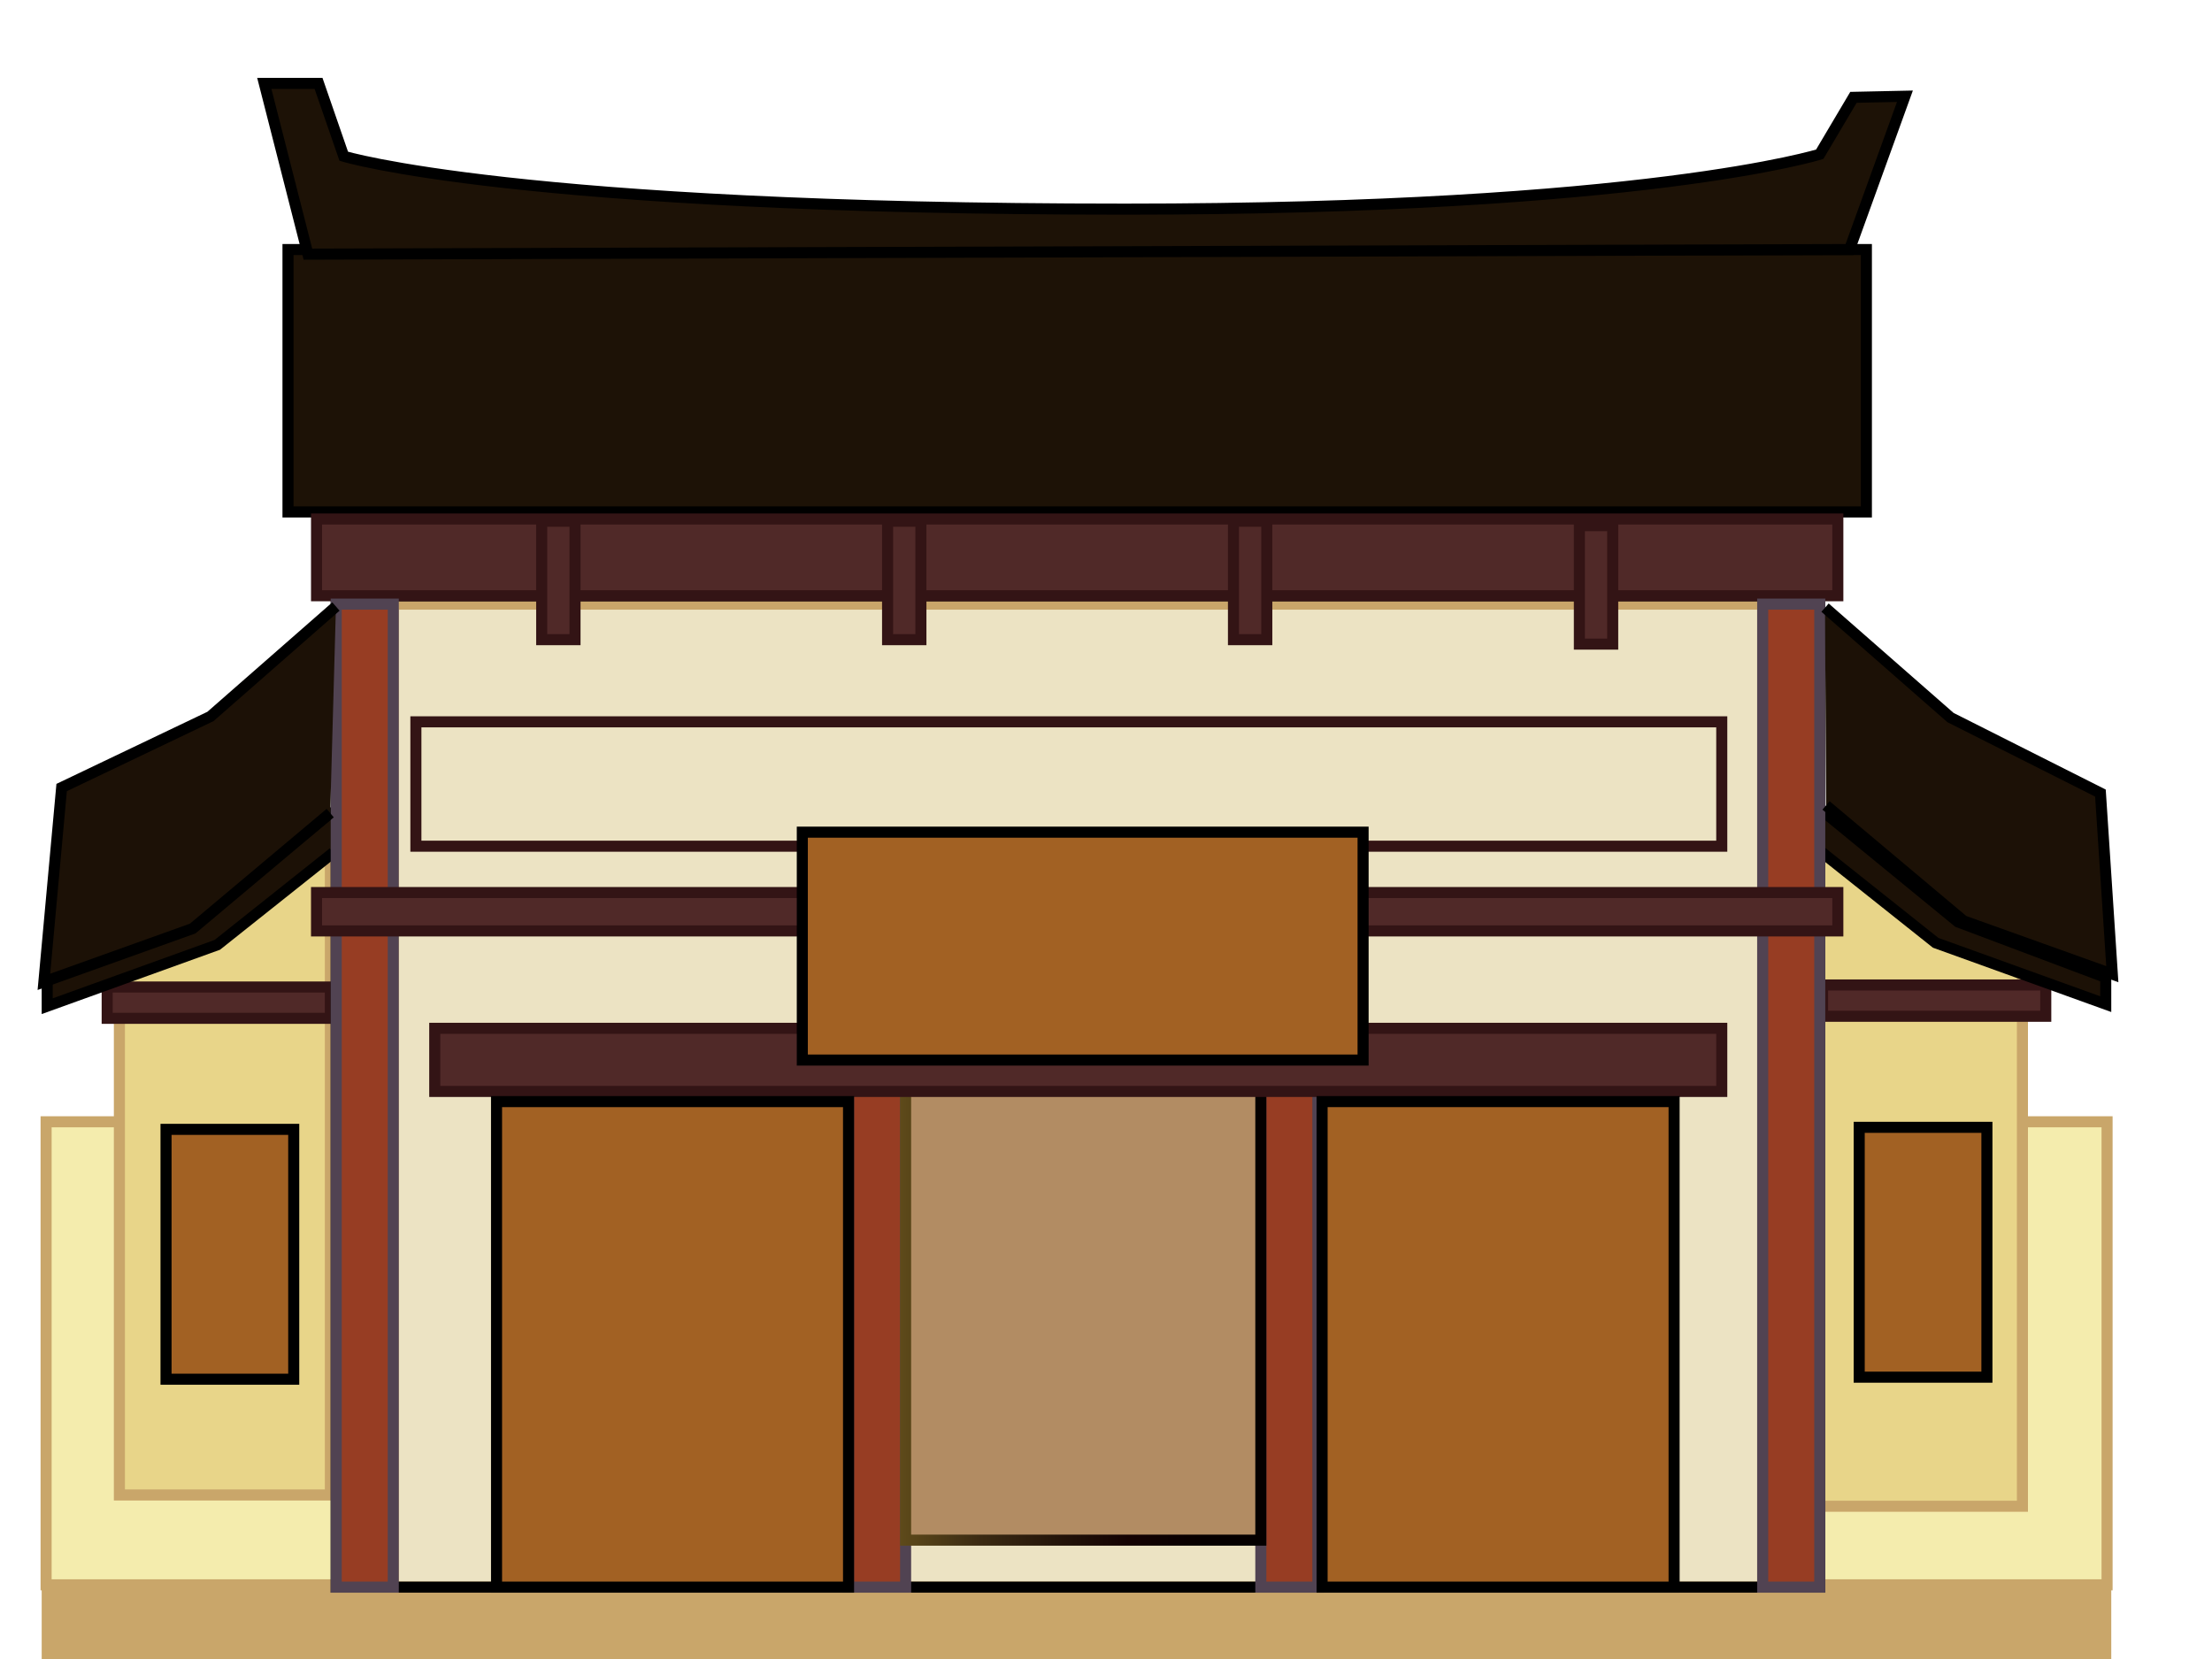
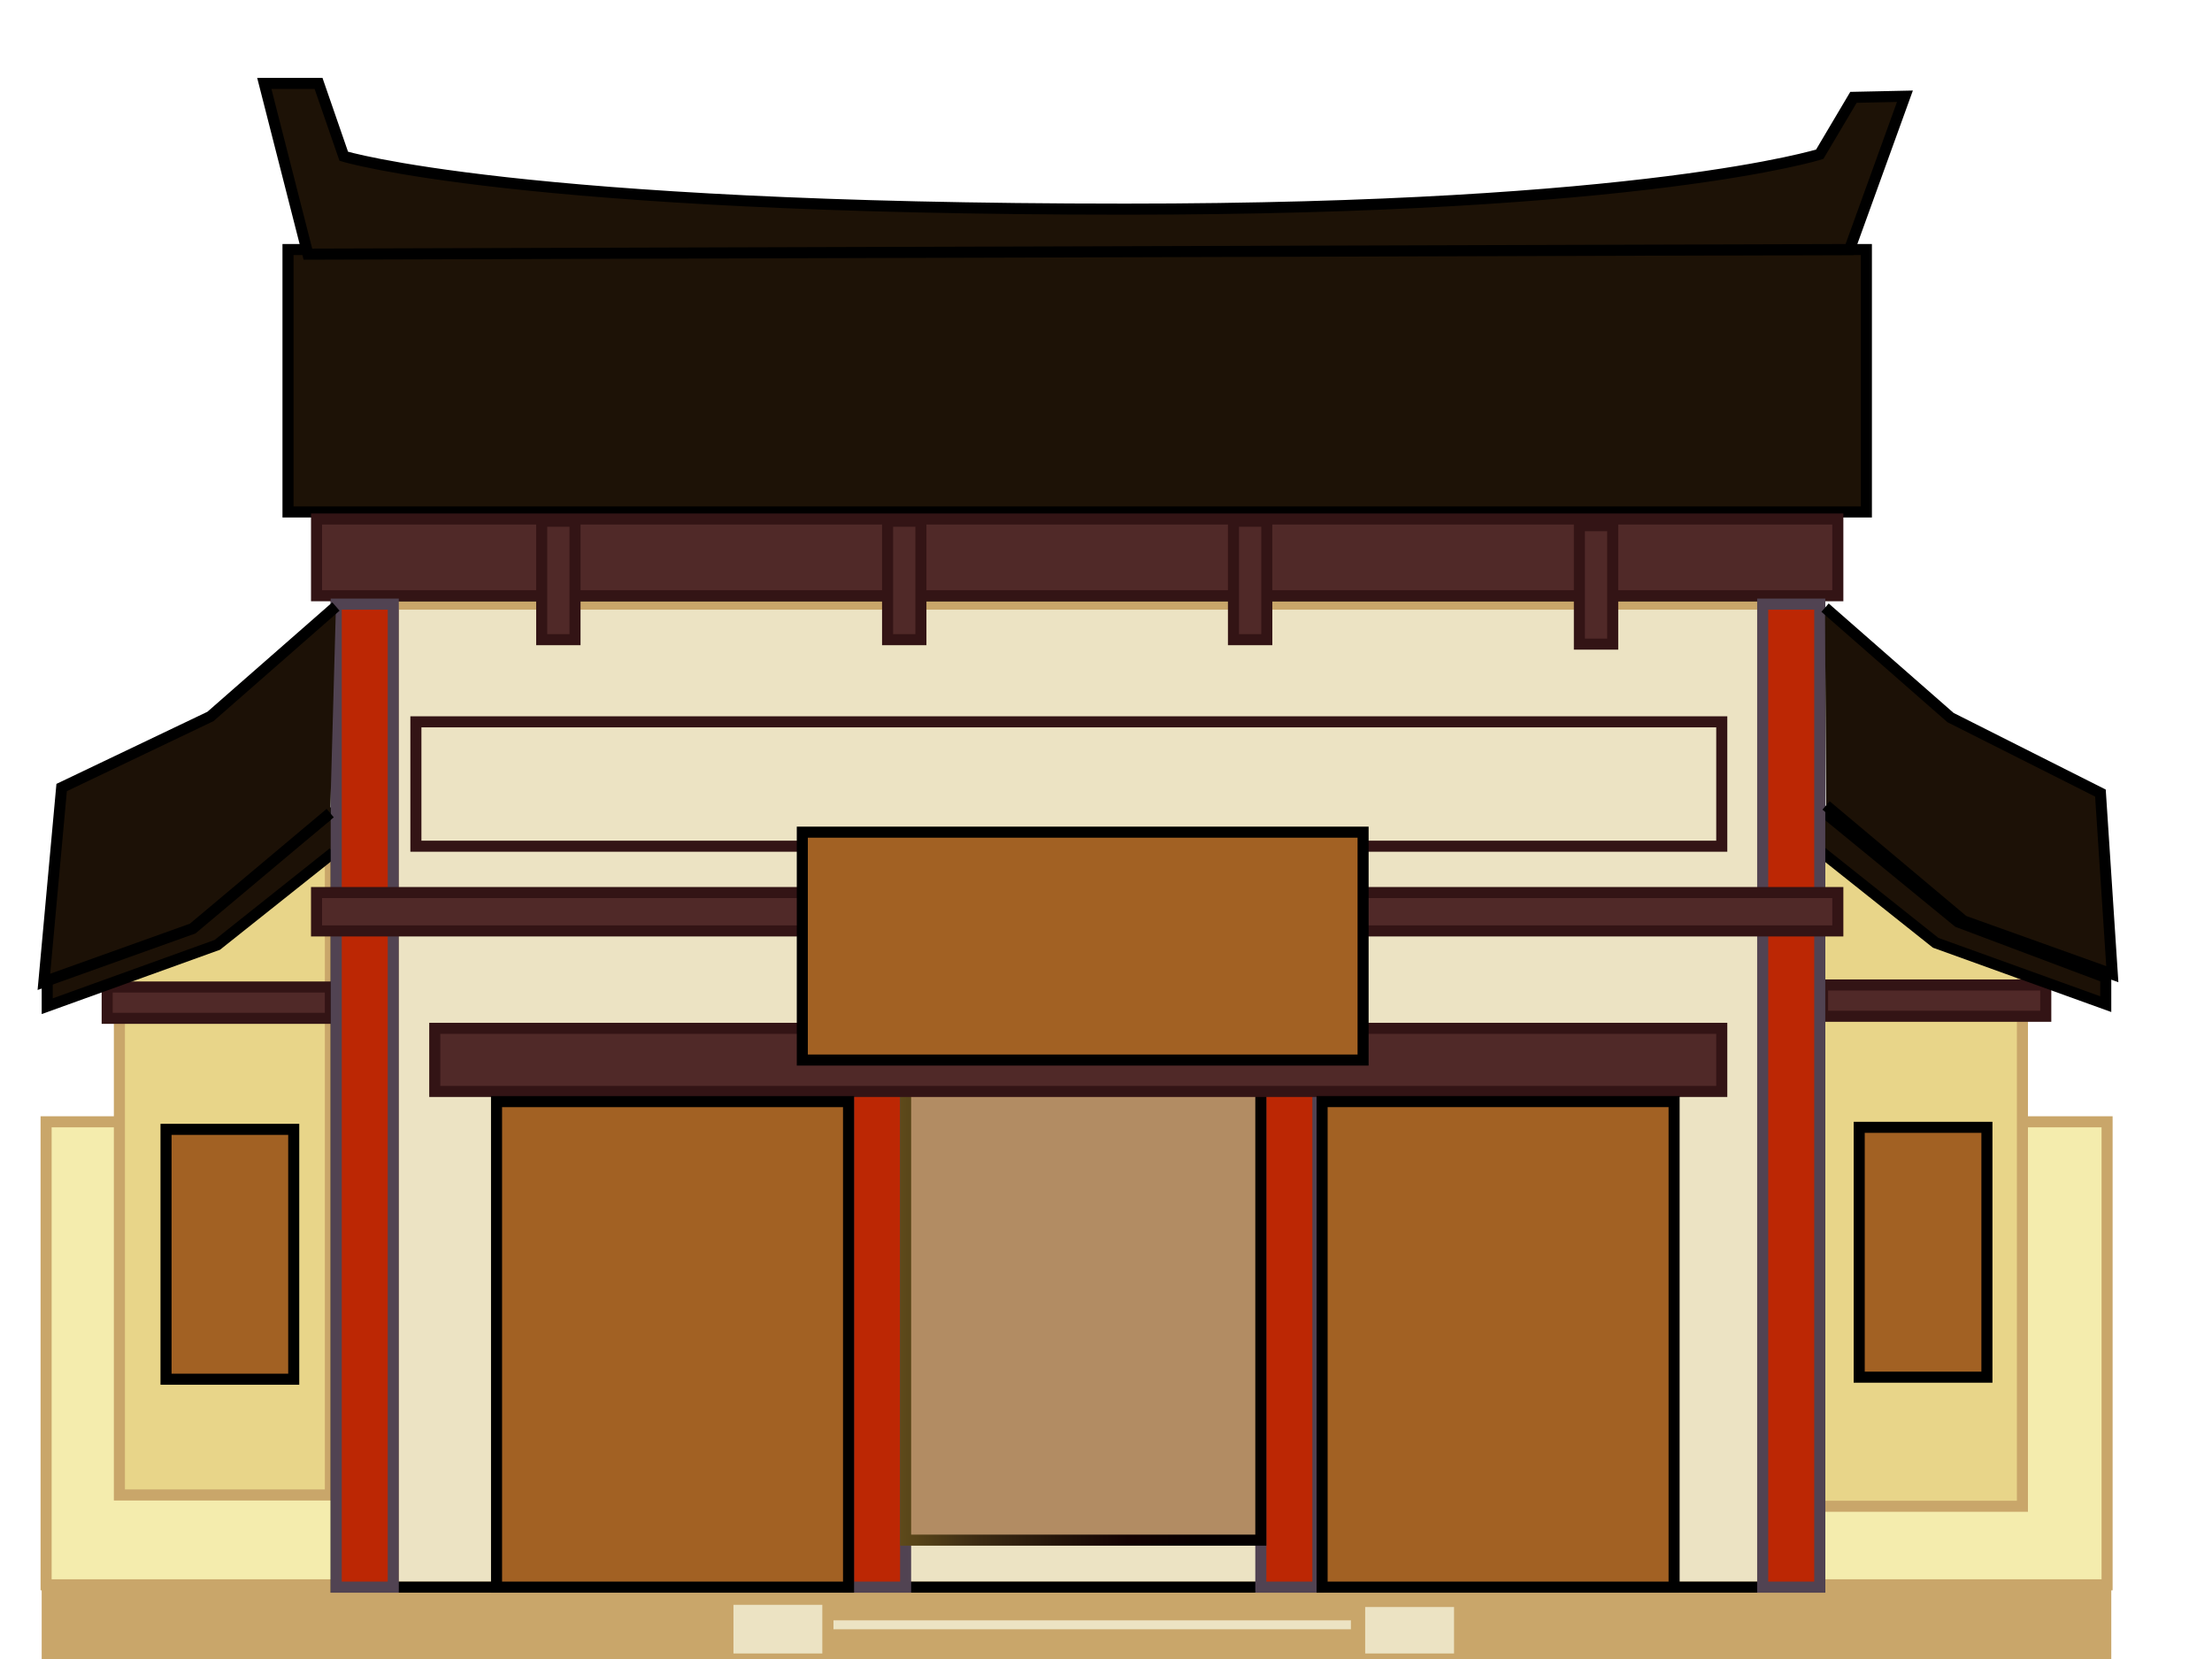
<svg xmlns="http://www.w3.org/2000/svg" version="1.1" id="图层_1" x="0px" y="0px" width="200px" height="150px" viewBox="0 0 200 150" enable-background="new 0 0 200 150" xml:space="preserve">
-   <rect x="4.168" y="101.427" fill="#F4ECAD" stroke="#C9A66A" stroke-miterlimit="10" width="186.345" height="41.866" />
-   <polygon fill="#E8D589" stroke="#C9A66A" stroke-miterlimit="10" points="163.907,74.016 173.445,81.688 182.86,86.932   182.86,136.188 163.785,136.188 " />
-   <rect x="164.789" y="89.057" fill="#502928" stroke="#331415" stroke-miterlimit="10" width="20.181" height="2.83" />
-   <polyline fill="#1C1106" stroke="#000000" stroke-miterlimit="10" points="164.535,73.112 177.038,83.357 190.392,88.381   190.392,90.791 175.014,85.244 164.535,76.908 " />
-   <rect x="168.102" y="101.928" fill="#A26123" stroke="#000000" stroke-miterlimit="10" width="11.546" height="22.59" />
+   <rect x="4.168" y="101.428" fill="#F4ECAD" stroke="#C9A66A" stroke-miterlimit="10" width="186.346" height="41.865" />
+   <polygon fill="#E8D589" stroke="#C9A66A" stroke-miterlimit="10" points="163.907,74.016 173.445,81.688 182.859,86.932   182.859,136.188 163.785,136.188 " />
+   <rect x="164.789" y="89.057" fill="#502928" stroke="#331415" stroke-miterlimit="10" width="20.182" height="2.83" />
+   <polyline fill="#1C1106" stroke="#000000" stroke-miterlimit="10" points="164.535,73.112 177.038,83.357 190.393,88.381   190.393,90.791 175.014,85.244 164.535,76.908 " />
+   <rect x="168.102" y="101.928" fill="#A26123" stroke="#000000" stroke-miterlimit="10" width="11.547" height="22.59" />
  <polygon fill="#E8D589" stroke="#C9A66A" stroke-miterlimit="10" points="29.872,77.342 19.647,84.708 10.795,87.5 10.795,135.168   29.872,135.168 " />
  <rect x="9.691" y="89.241" fill="#502928" stroke="#331415" stroke-miterlimit="10" width="20.18" height="2.831" />
  <rect x="35.558" y="54.623" fill="#ECE3C3" stroke="#C9A66A" stroke-miterlimit="10" width="123.818" height="88.879" />
-   <rect x="4.269" y="143.595" fill="#C9A66A" stroke="#C9A66A" stroke-miterlimit="10" width="186.123" height="6.405" />
+   <rect x="4.269" y="143.596" fill="#C9A66A" stroke="#C9A66A" stroke-miterlimit="10" width="186.124" height="6.404" />
  <rect x="30.4" y="53.864" fill="none" stroke="#000000" stroke-miterlimit="10" width="134.135" height="89.638" />
  <rect x="26.04" y="22.563" fill="#1D1206" stroke="#000000" stroke-miterlimit="10" width="142.71" height="23.726" />
  <path fill="#1D1206" stroke="#000000" stroke-miterlimit="10" d="M167.582,8.801l4.654-0.099l-5.014,13.86L27.84,22.979  L23.897,7.541h4.904l2.279,6.585c0,0,15.554,4.784,70.638,4.784c47.068,0,62.816-4.966,62.816-4.966L167.582,8.801z" />
  <path fill="none" stroke="#000000" stroke-miterlimit="10" d="M173.872,4.04" />
  <path fill="none" stroke="#000000" stroke-miterlimit="10" d="M173.872,10.773" />
-   <polyline fill="#1C1106" stroke="#000000" stroke-miterlimit="10" points="30.125,73.297 17.623,83.543 4.269,88.566 4.269,90.976   19.646,85.429 30.125,77.094 " />
+   <polyline fill="#1C1106" stroke="#000000" stroke-miterlimit="10" points="30.125,73.297 17.623,83.543 4.269,88.566 4.269,90.977   19.646,85.43 30.125,77.094 " />
  <rect x="28.621" y="46.927" fill="#502928" stroke="#331415" stroke-miterlimit="10" width="137.548" height="6.937" />
-   <rect x="30.4" y="54.623" fill="#973D23" stroke="#514352" stroke-miterlimit="10" width="5.158" height="88.879" />
-   <rect x="159.376" y="54.623" fill="#973D23" stroke="#514352" stroke-miterlimit="10" width="5.159" height="88.879" />
-   <rect x="76.722" y="84.17" fill="#973D23" stroke="#514352" stroke-miterlimit="10" width="5.159" height="59.332" />
-   <rect x="113.999" y="85.113" fill="#973D23" stroke="#514352" stroke-miterlimit="10" width="5.158" height="58.389" />
-   <linearGradient id="SVGID_1_" gradientUnits="userSpaceOnUse" x1="81.381" y1="112.184" x2="114.499" y2="112.184">
+   <rect x="30.4" y="54.623" fill="#BC2704" stroke="#514352" stroke-miterlimit="10" width="5.158" height="88.879" />
+   <rect x="159.376" y="54.623" fill="#BC2704" stroke="#514352" stroke-miterlimit="10" width="5.159" height="88.879" />
+   <rect x="76.722" y="84.17" fill="#BC2704" stroke="#514352" stroke-miterlimit="10" width="5.159" height="59.332" />
+   <rect x="113.999" y="85.113" fill="#BC2704" stroke="#514352" stroke-miterlimit="10" width="5.158" height="58.389" />
+   <linearGradient id="SVGID_1_" gradientUnits="userSpaceOnUse" x1="302.281" y1="-158.783" x2="335.398" y2="-158.783" gradientTransform="matrix(1 0 0 -1 -220.9004 -46.5996)">
    <stop offset="0" style="stop-color:#5E4A1A" />
    <stop offset="0.213" style="stop-color:#3C2B13" />
    <stop offset="0.427" style="stop-color:#24150A" />
    <stop offset="0.633" style="stop-color:#130102" />
    <stop offset="0.828" style="stop-color:#060000" />
    <stop offset="1" style="stop-color:#040000" />
  </linearGradient>
  <rect x="81.881" y="85.113" fill="#B28C63" stroke="url(#SVGID_1_)" stroke-miterlimit="10" width="32.118" height="54.14" />
  <rect x="48.978" y="47.128" fill="#502928" stroke="#331415" stroke-miterlimit="10" width="3.012" height="10.708" />
  <rect x="80.252" y="47.128" fill="#502928" stroke="#331415" stroke-miterlimit="10" width="3.012" height="10.708" />
-   <rect x="111.526" y="47.128" fill="#502928" stroke="#331415" stroke-miterlimit="10" width="3.012" height="10.708" />
+   <rect x="111.525" y="47.128" fill="#502928" stroke="#331415" stroke-miterlimit="10" width="3.013" height="10.708" />
  <rect x="142.801" y="47.53" fill="#502928" stroke="#331415" stroke-miterlimit="10" width="3.012" height="10.708" />
  <rect x="28.62" y="80.701" fill="#502928" stroke="#331415" stroke-miterlimit="10" width="137.549" height="3.469" />
  <rect x="37.603" y="65.265" fill="none" stroke="#331415" stroke-miterlimit="10" width="118.072" height="11.245" />
-   <rect x="39.309" y="92.976" fill="#502928" stroke="#331415" stroke-miterlimit="10" width="116.366" height="5.707" />
-   <rect x="72.542" y="75.241" fill="#A26123" stroke="#000000" stroke-miterlimit="10" width="50.703" height="20.605" />
-   <rect x="44.895" y="99.603" fill="#A26123" stroke="#000000" stroke-miterlimit="10" width="31.827" height="43.899" />
+   <rect x="39.309" y="92.977" fill="#502928" stroke="#331415" stroke-miterlimit="10" width="116.366" height="5.707" />
+   <rect x="72.542" y="75.241" fill="#A26123" stroke="#000000" stroke-miterlimit="10" width="50.703" height="20.604" />
+   <rect x="44.895" y="99.604" fill="#A26123" stroke="#000000" stroke-miterlimit="10" width="31.827" height="43.898" />
  <rect x="119.538" y="99.602" fill="#A26123" stroke="#000000" stroke-miterlimit="10" width="31.827" height="43.9" />
-   <rect x="15.012" y="102.112" fill="#A26123" stroke="#000000" stroke-miterlimit="10" width="11.546" height="22.591" />
+   <rect x="15.012" y="102.111" fill="#A26123" stroke="#000000" stroke-miterlimit="10" width="11.546" height="22.592" />
  <polyline fill="#1C1106" stroke="#000000" stroke-miterlimit="10" points="30.374,54.839 19.028,64.779 5.574,71.205 3.968,88.775   17.422,83.956 29.856,73.516 " />
-   <polyline fill="#1C1106" stroke="#000000" stroke-miterlimit="10" points="165.013,54.94 176.357,64.879 189.912,71.707   190.987,88.081 177.534,83.262 165.101,72.821 " />
+   <polyline fill="#1C1106" stroke="#000000" stroke-miterlimit="10" points="165.014,54.94 176.357,64.879 189.912,71.707   190.986,88.081 177.534,83.262 165.102,72.821 " />
+   <rect x="74.852" y="146.004" fill="#ECE3C3" stroke="#C9A66A" stroke-miterlimit="10" width="47.791" height="1.809" />
+   <rect x="65.815" y="144.6" fill="#ECE3C3" stroke="#C9A66A" stroke-miterlimit="10" width="9.036" height="5.4" />
+   <rect x="122.934" y="144.8" fill="#ECE3C3" stroke="#C9A66A" stroke-miterlimit="10" width="9.035" height="5.2" />
</svg>
